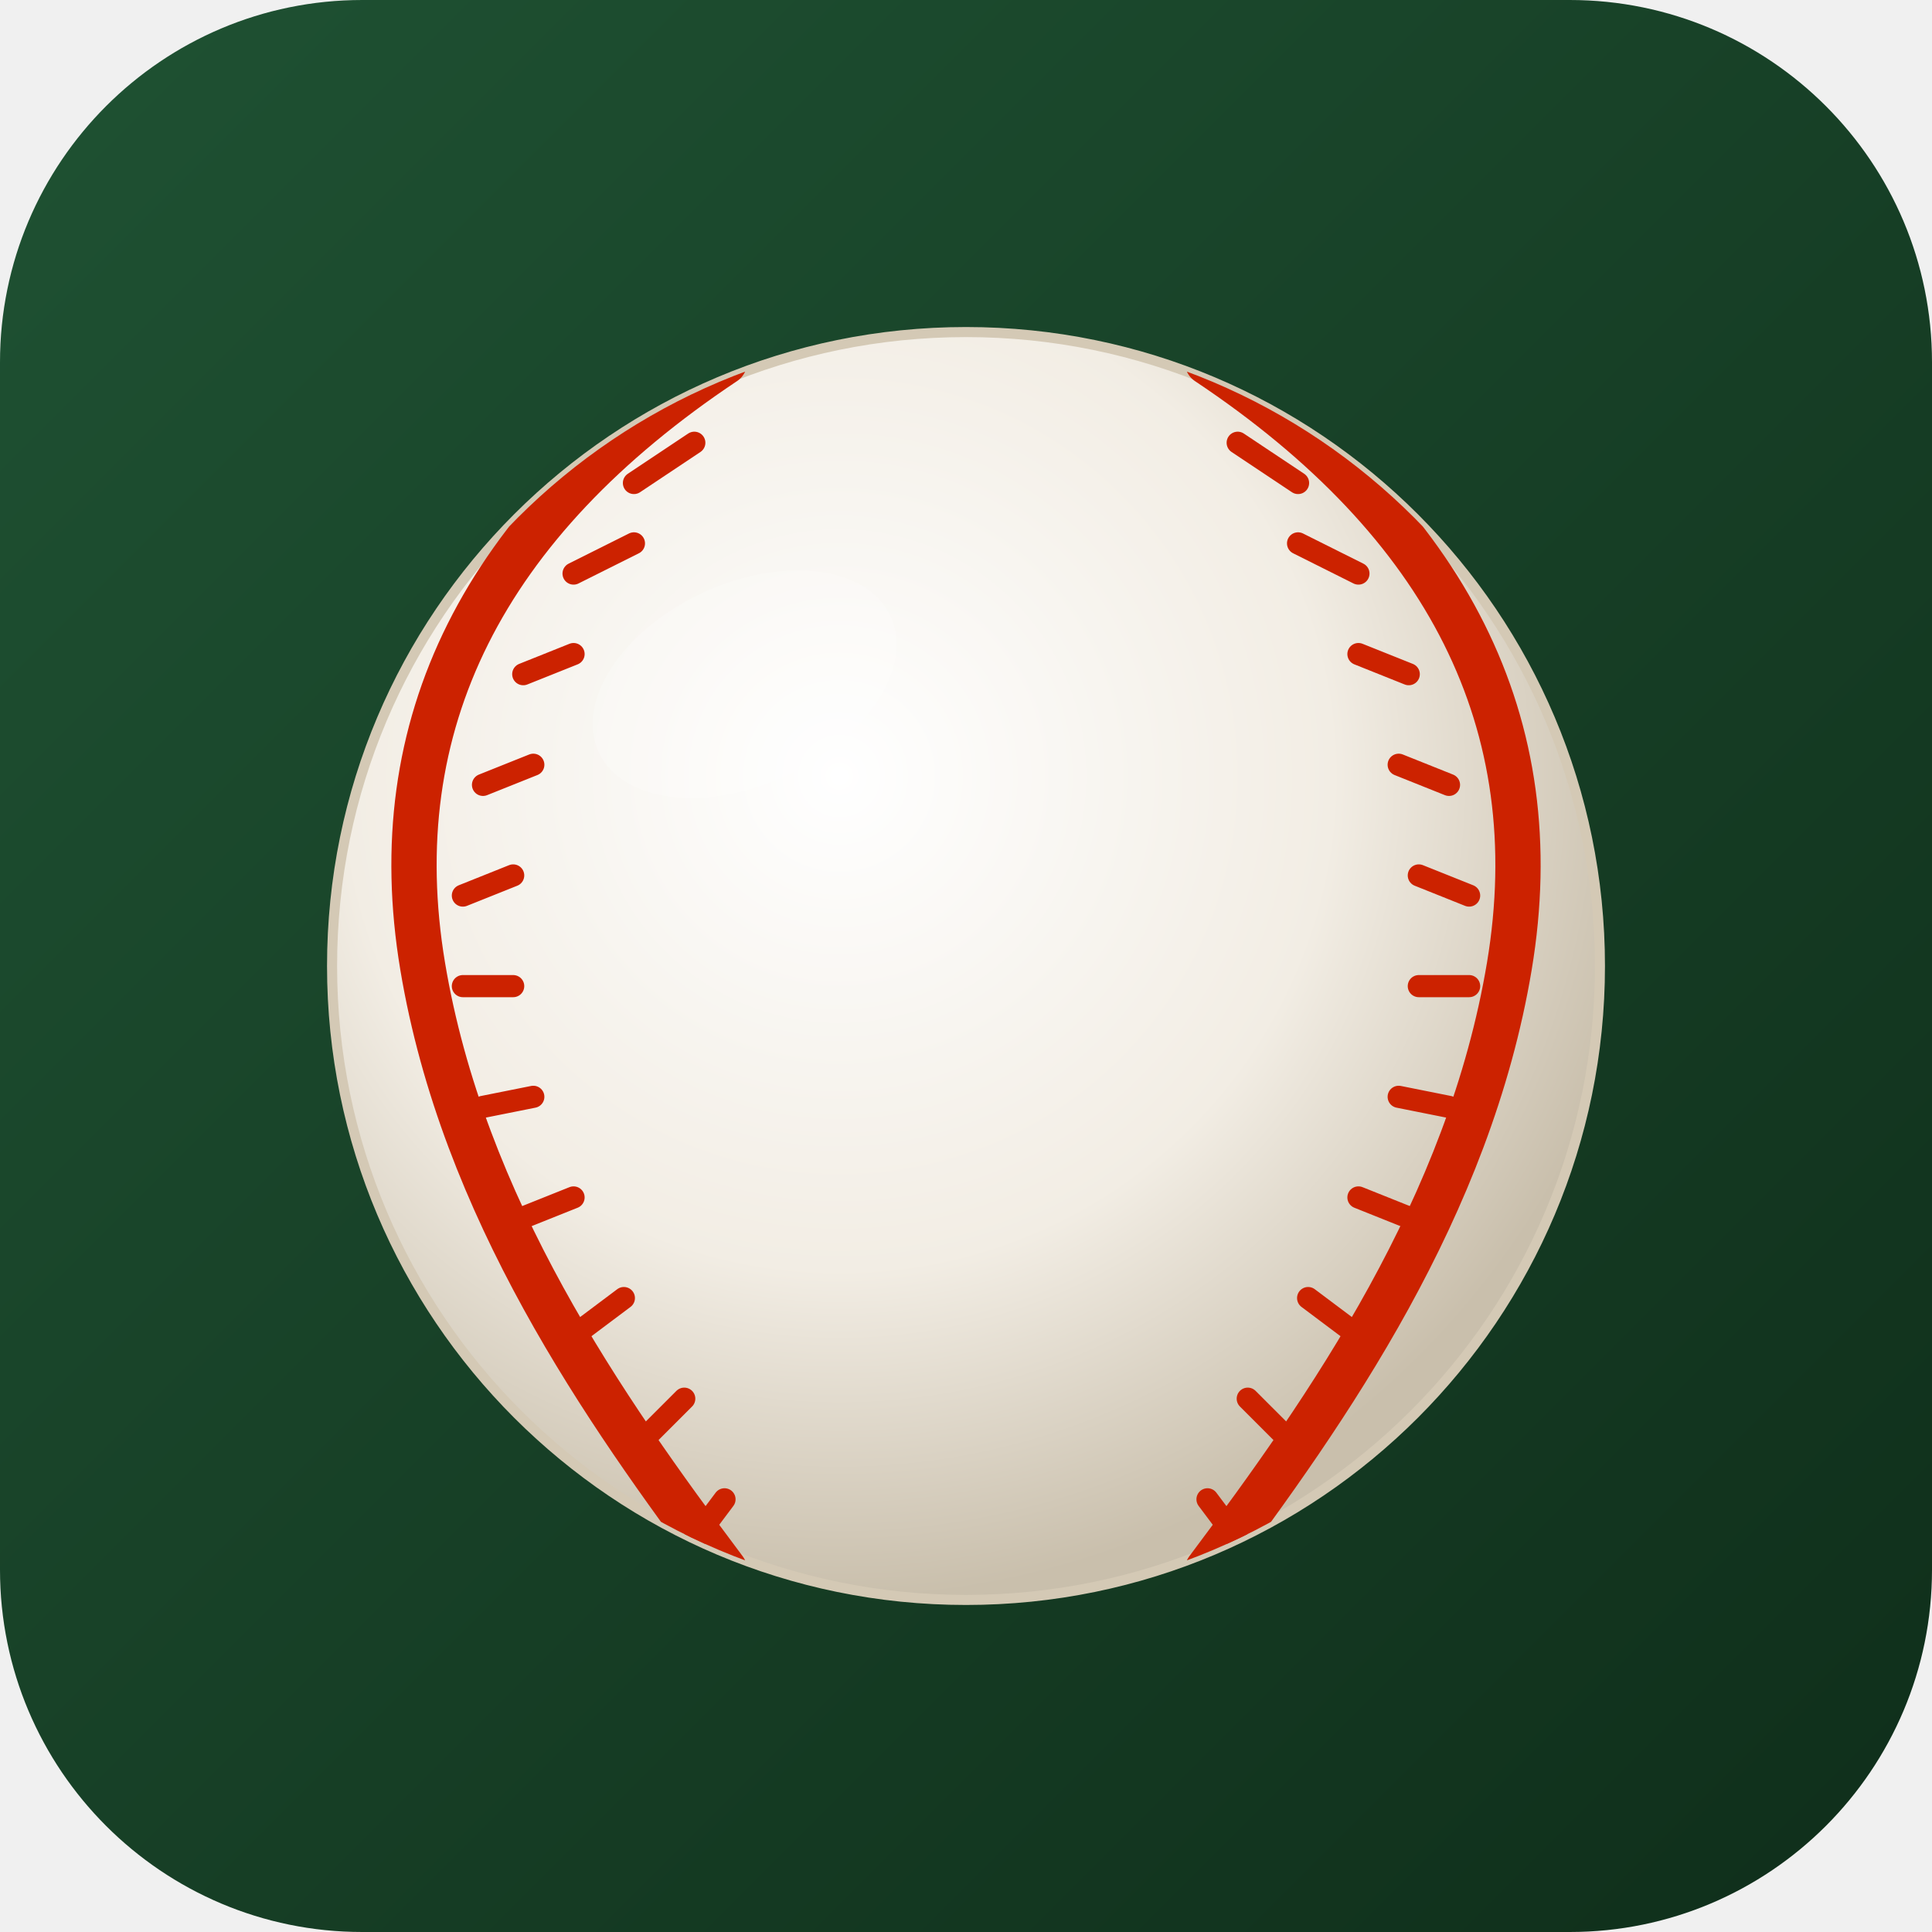
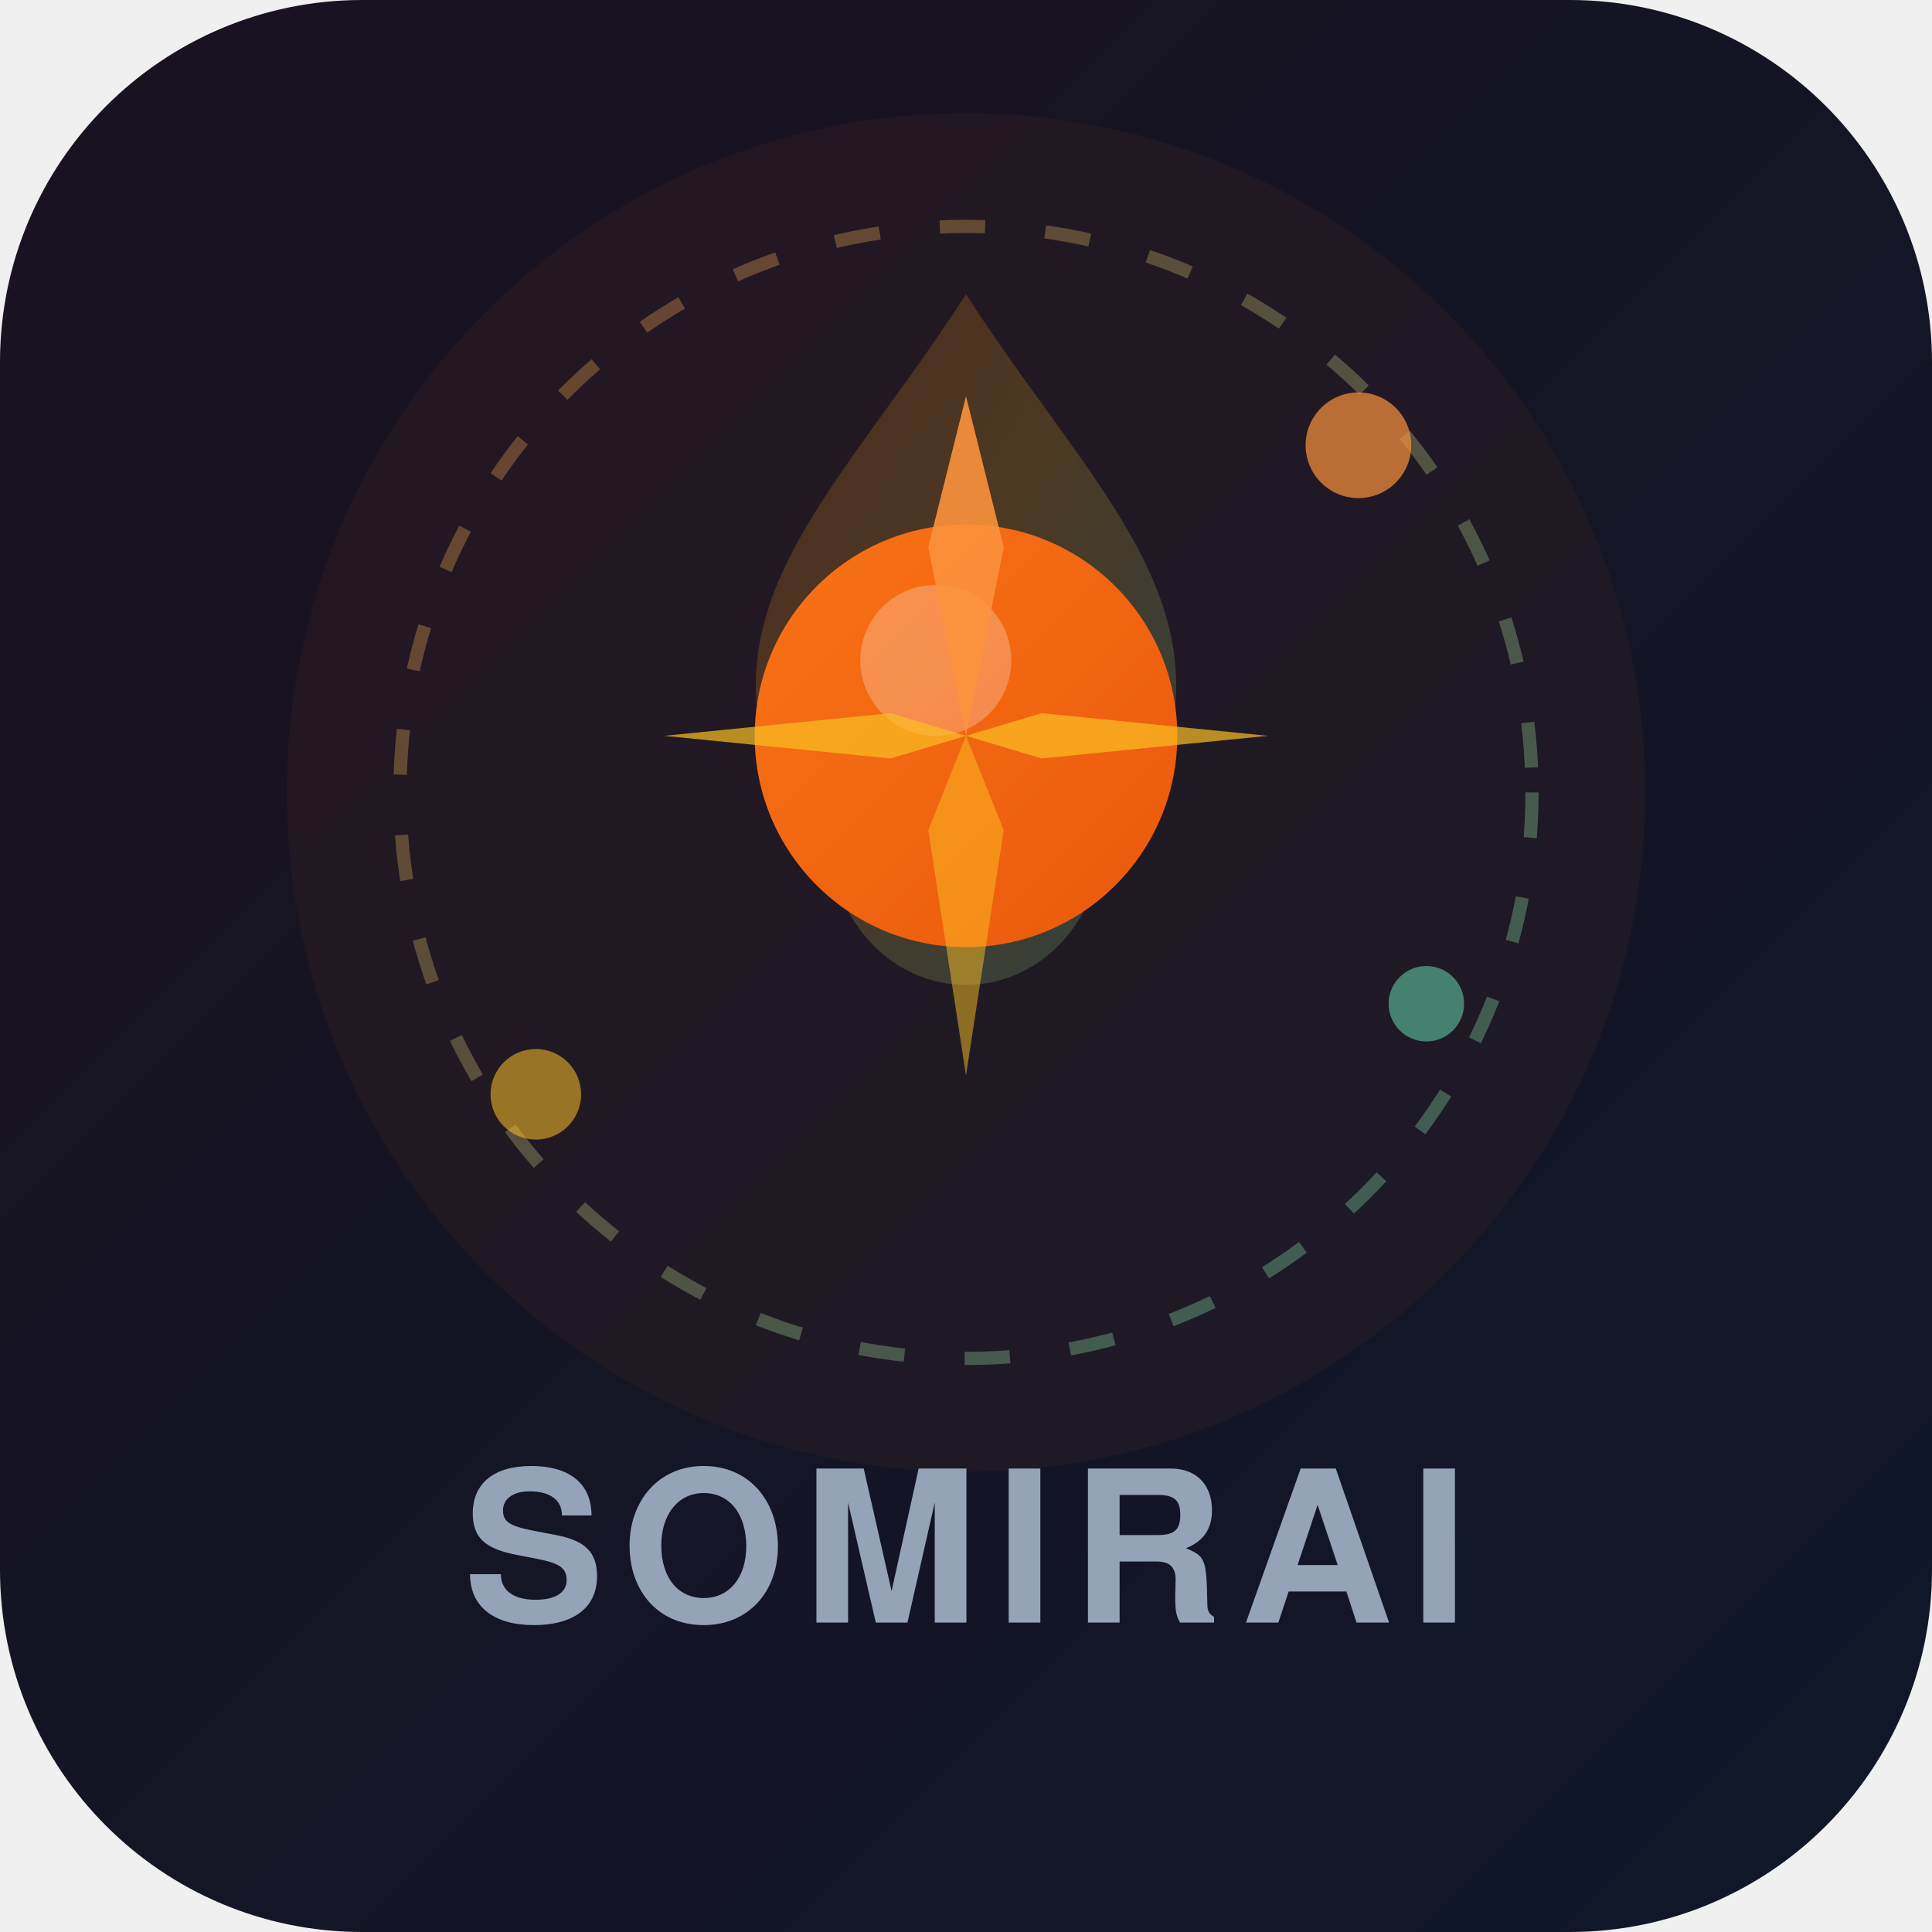
- <svg xmlns="http://www.w3.org/2000/svg" viewBox="0 0 192 192">
+ <svg xmlns="http://www.w3.org/2000/svg" viewBox="0 0 512 512">
  <defs>
-     <radialGradient id="ballGrad" cx="40%" cy="35%" r="65%">
-       <stop offset="0%" stop-color="#ffffff" />
-       <stop offset="60%" stop-color="#f2ede4" />
-       <stop offset="100%" stop-color="#c9bfac" />
-     </radialGradient>
-     <linearGradient id="bgGrad" x1="0%" y1="0%" x2="100%" y2="100%">
-       <stop offset="0%" stop-color="#1f5233" />
-       <stop offset="100%" stop-color="#0f2e1a" />
+     <linearGradient id="bgG" x1="0%" y1="0%" x2="100%" y2="100%">
+       <stop offset="0%" stop-color="#1a1220" />
+       <stop offset="100%" stop-color="#0f172a" />
    </linearGradient>
-     <clipPath id="clip">
-       <circle cx="96" cy="96" r="63" />
-     </clipPath>
+     <linearGradient id="spG" x1="0%" y1="0%" x2="100%" y2="100%">
+       <stop offset="0%" stop-color="#f97316" />
+       <stop offset="45%" stop-color="#fbbf24" />
+       <stop offset="100%" stop-color="#6ee7b7" />
+     </linearGradient>
+     <linearGradient id="coG" x1="0%" y1="0%" x2="100%" y2="100%">
+       <stop offset="0%" stop-color="#f97316" />
+       <stop offset="100%" stop-color="#ea580c" />
+     </linearGradient>
+     <linearGradient id="obG" x1="0%" y1="0%" x2="100%" y2="100%">
+       <stop offset="0%" stop-color="#fb923c" />
+       <stop offset="100%" stop-color="#6ee7b7" />
+     </linearGradient>
  </defs>
-   <rect width="192" height="192" fill="url(#bgGrad)" rx="36" />
-   <circle cx="96" cy="96" r="63" fill="url(#ballGrad)" />
-   <circle cx="96" cy="96" r="63" fill="none" stroke="#d4c9b5" stroke-width="1" />
-   <g clip-path="url(#clip)" fill="none" stroke="#cc2200" stroke-linecap="round" stroke-linejoin="round">
-     <path d="M72,36 C48,52 38,72 42,96 C46,120 60,140 72,156" stroke-width="4.5" />
-     <path d="M120,36 C144,52 154,72 150,96 C146,120 132,140 120,156" stroke-width="4.5" />
-     <g stroke-width="2.2">
-       <line x1="69" y1="44" x2="63" y2="48" />
-       <line x1="63" y1="54" x2="57" y2="57" />
-       <line x1="57" y1="65" x2="52" y2="67" />
-       <line x1="53" y1="76" x2="48" y2="78" />
-       <line x1="51" y1="87" x2="46" y2="89" />
-       <line x1="51" y1="98" x2="46" y2="98" />
-       <line x1="53" y1="109" x2="48" y2="110" />
-       <line x1="57" y1="119" x2="52" y2="121" />
-       <line x1="62" y1="129" x2="58" y2="132" />
-       <line x1="68" y1="139" x2="64" y2="143" />
-       <line x1="72" y1="149" x2="69" y2="153" />
-     </g>
-     <g stroke-width="2.2">
-       <line x1="123" y1="44" x2="129" y2="48" />
-       <line x1="129" y1="54" x2="135" y2="57" />
-       <line x1="135" y1="65" x2="140" y2="67" />
-       <line x1="139" y1="76" x2="144" y2="78" />
-       <line x1="141" y1="87" x2="146" y2="89" />
-       <line x1="141" y1="98" x2="146" y2="98" />
-       <line x1="139" y1="109" x2="144" y2="110" />
-       <line x1="135" y1="119" x2="140" y2="121" />
-       <line x1="130" y1="129" x2="134" y2="132" />
-       <line x1="124" y1="139" x2="128" y2="143" />
-       <line x1="120" y1="149" x2="123" y2="153" />
-     </g>
-   </g>
-   <ellipse cx="74" cy="68" rx="16" ry="10" fill="white" fill-opacity="0.2" transform="rotate(-25 74 68)" />
+   <rect width="512" height="512" rx="96" fill="url(#bgG)" />
+   <circle cx="256" cy="210" r="180" fill="#f97316" opacity="0.05" />
+   <ellipse cx="256" cy="210" rx="150" ry="150" fill="none" stroke="url(#obG)" stroke-width="3.5" opacity="0.35" stroke-dasharray="12 16" />
+   <path d="M256 78 C296 140, 340 170, 288 240 C274 268, 238 268, 224 240 C172 170, 216 140, 256 78Z" fill="url(#spG)" opacity="0.2" />
+   <circle cx="256" cy="195" r="56" fill="url(#coG)" />
+   <circle cx="248" cy="175" r="20" fill="#fff" opacity="0.25" />
+   <path d="M256 105 L266 145 L256 195 L246 145 Z" fill="#fb923c" opacity="0.9" />
+   <path d="M176 195 L236 201 L256 195 L236 189 Z" fill="#fbbf24" opacity="0.7" />
+   <path d="M336 195 L276 201 L256 195 L276 189 Z" fill="#fbbf24" opacity="0.7" />
+   <path d="M256 285 L266 220 L256 195 L246 220 Z" fill="#fbbf24" opacity="0.5" />
+   <circle cx="360" cy="118" r="14" fill="#fb923c" opacity="0.7" />
+   <circle cx="142" cy="290" r="12" fill="#fbbf24" opacity="0.55" />
+   <circle cx="378" cy="266" r="10" fill="#6ee7b7" opacity="0.5" />
+   <text x="256" y="430" text-anchor="middle" font-family="'DM Sans','Helvetica Neue',system-ui" font-size="56" font-weight="800" fill="#94a3b8" letter-spacing="0.08em">SOMIRAI</text>
</svg>
